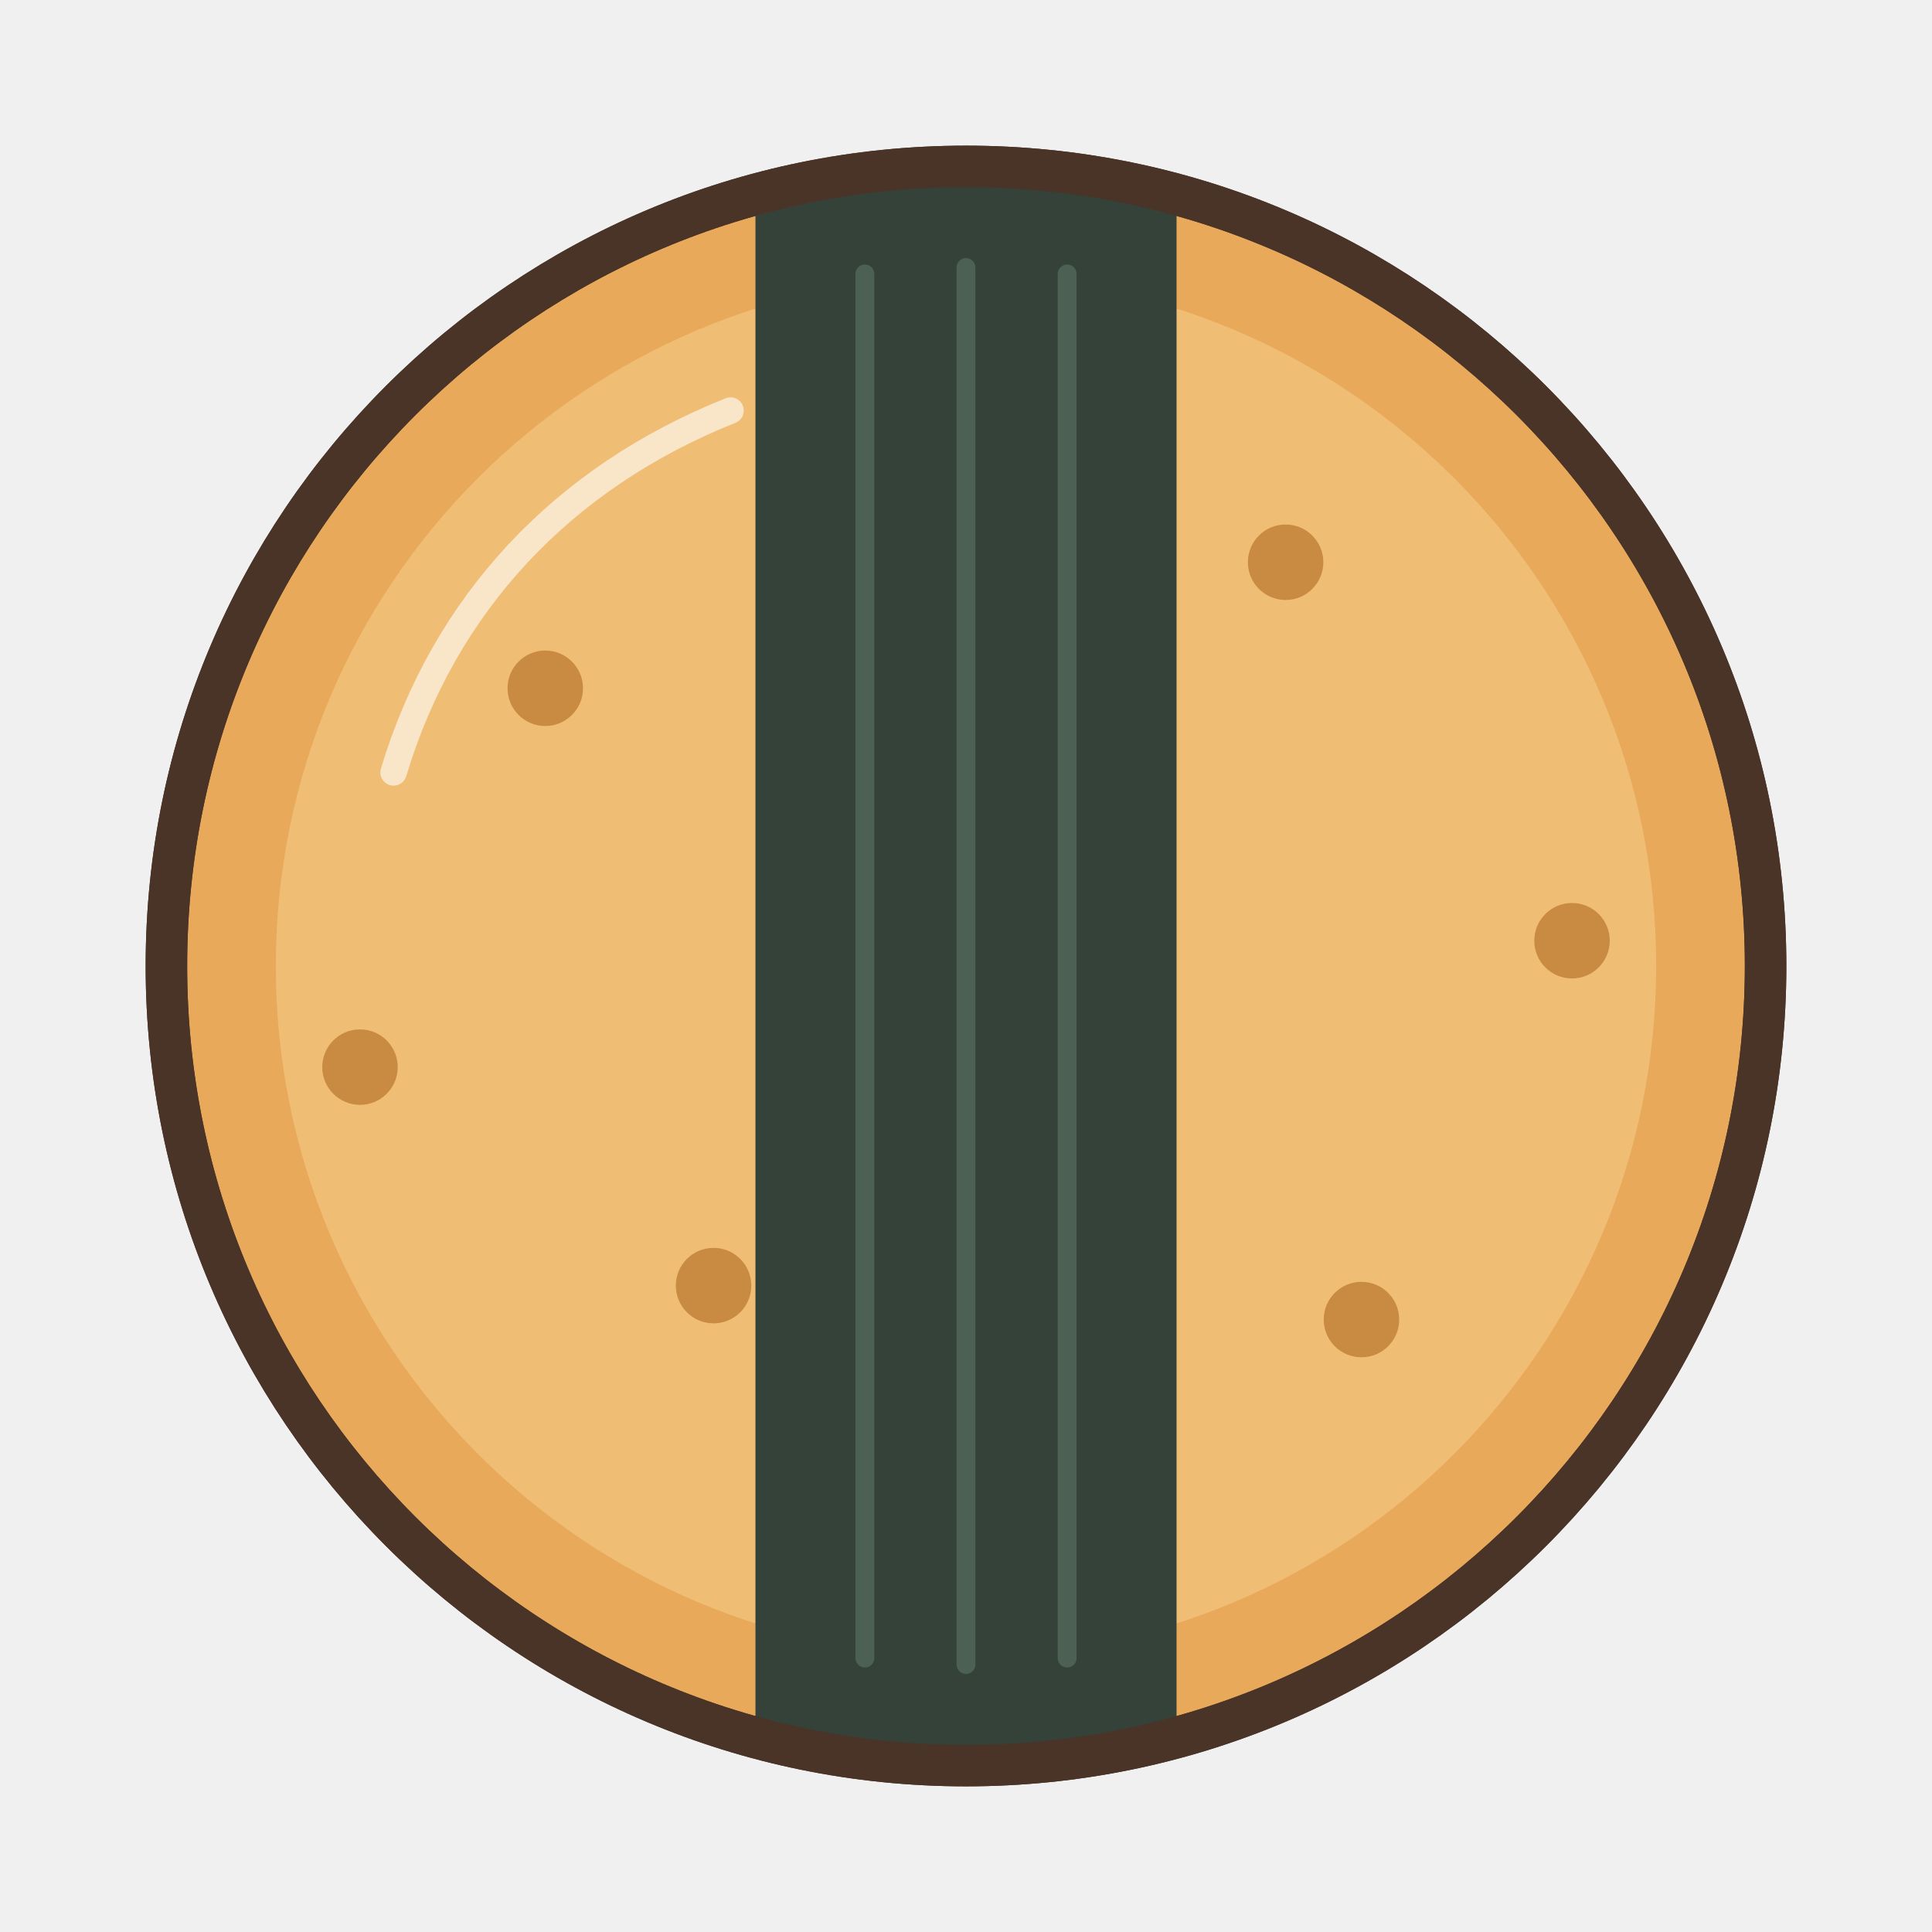
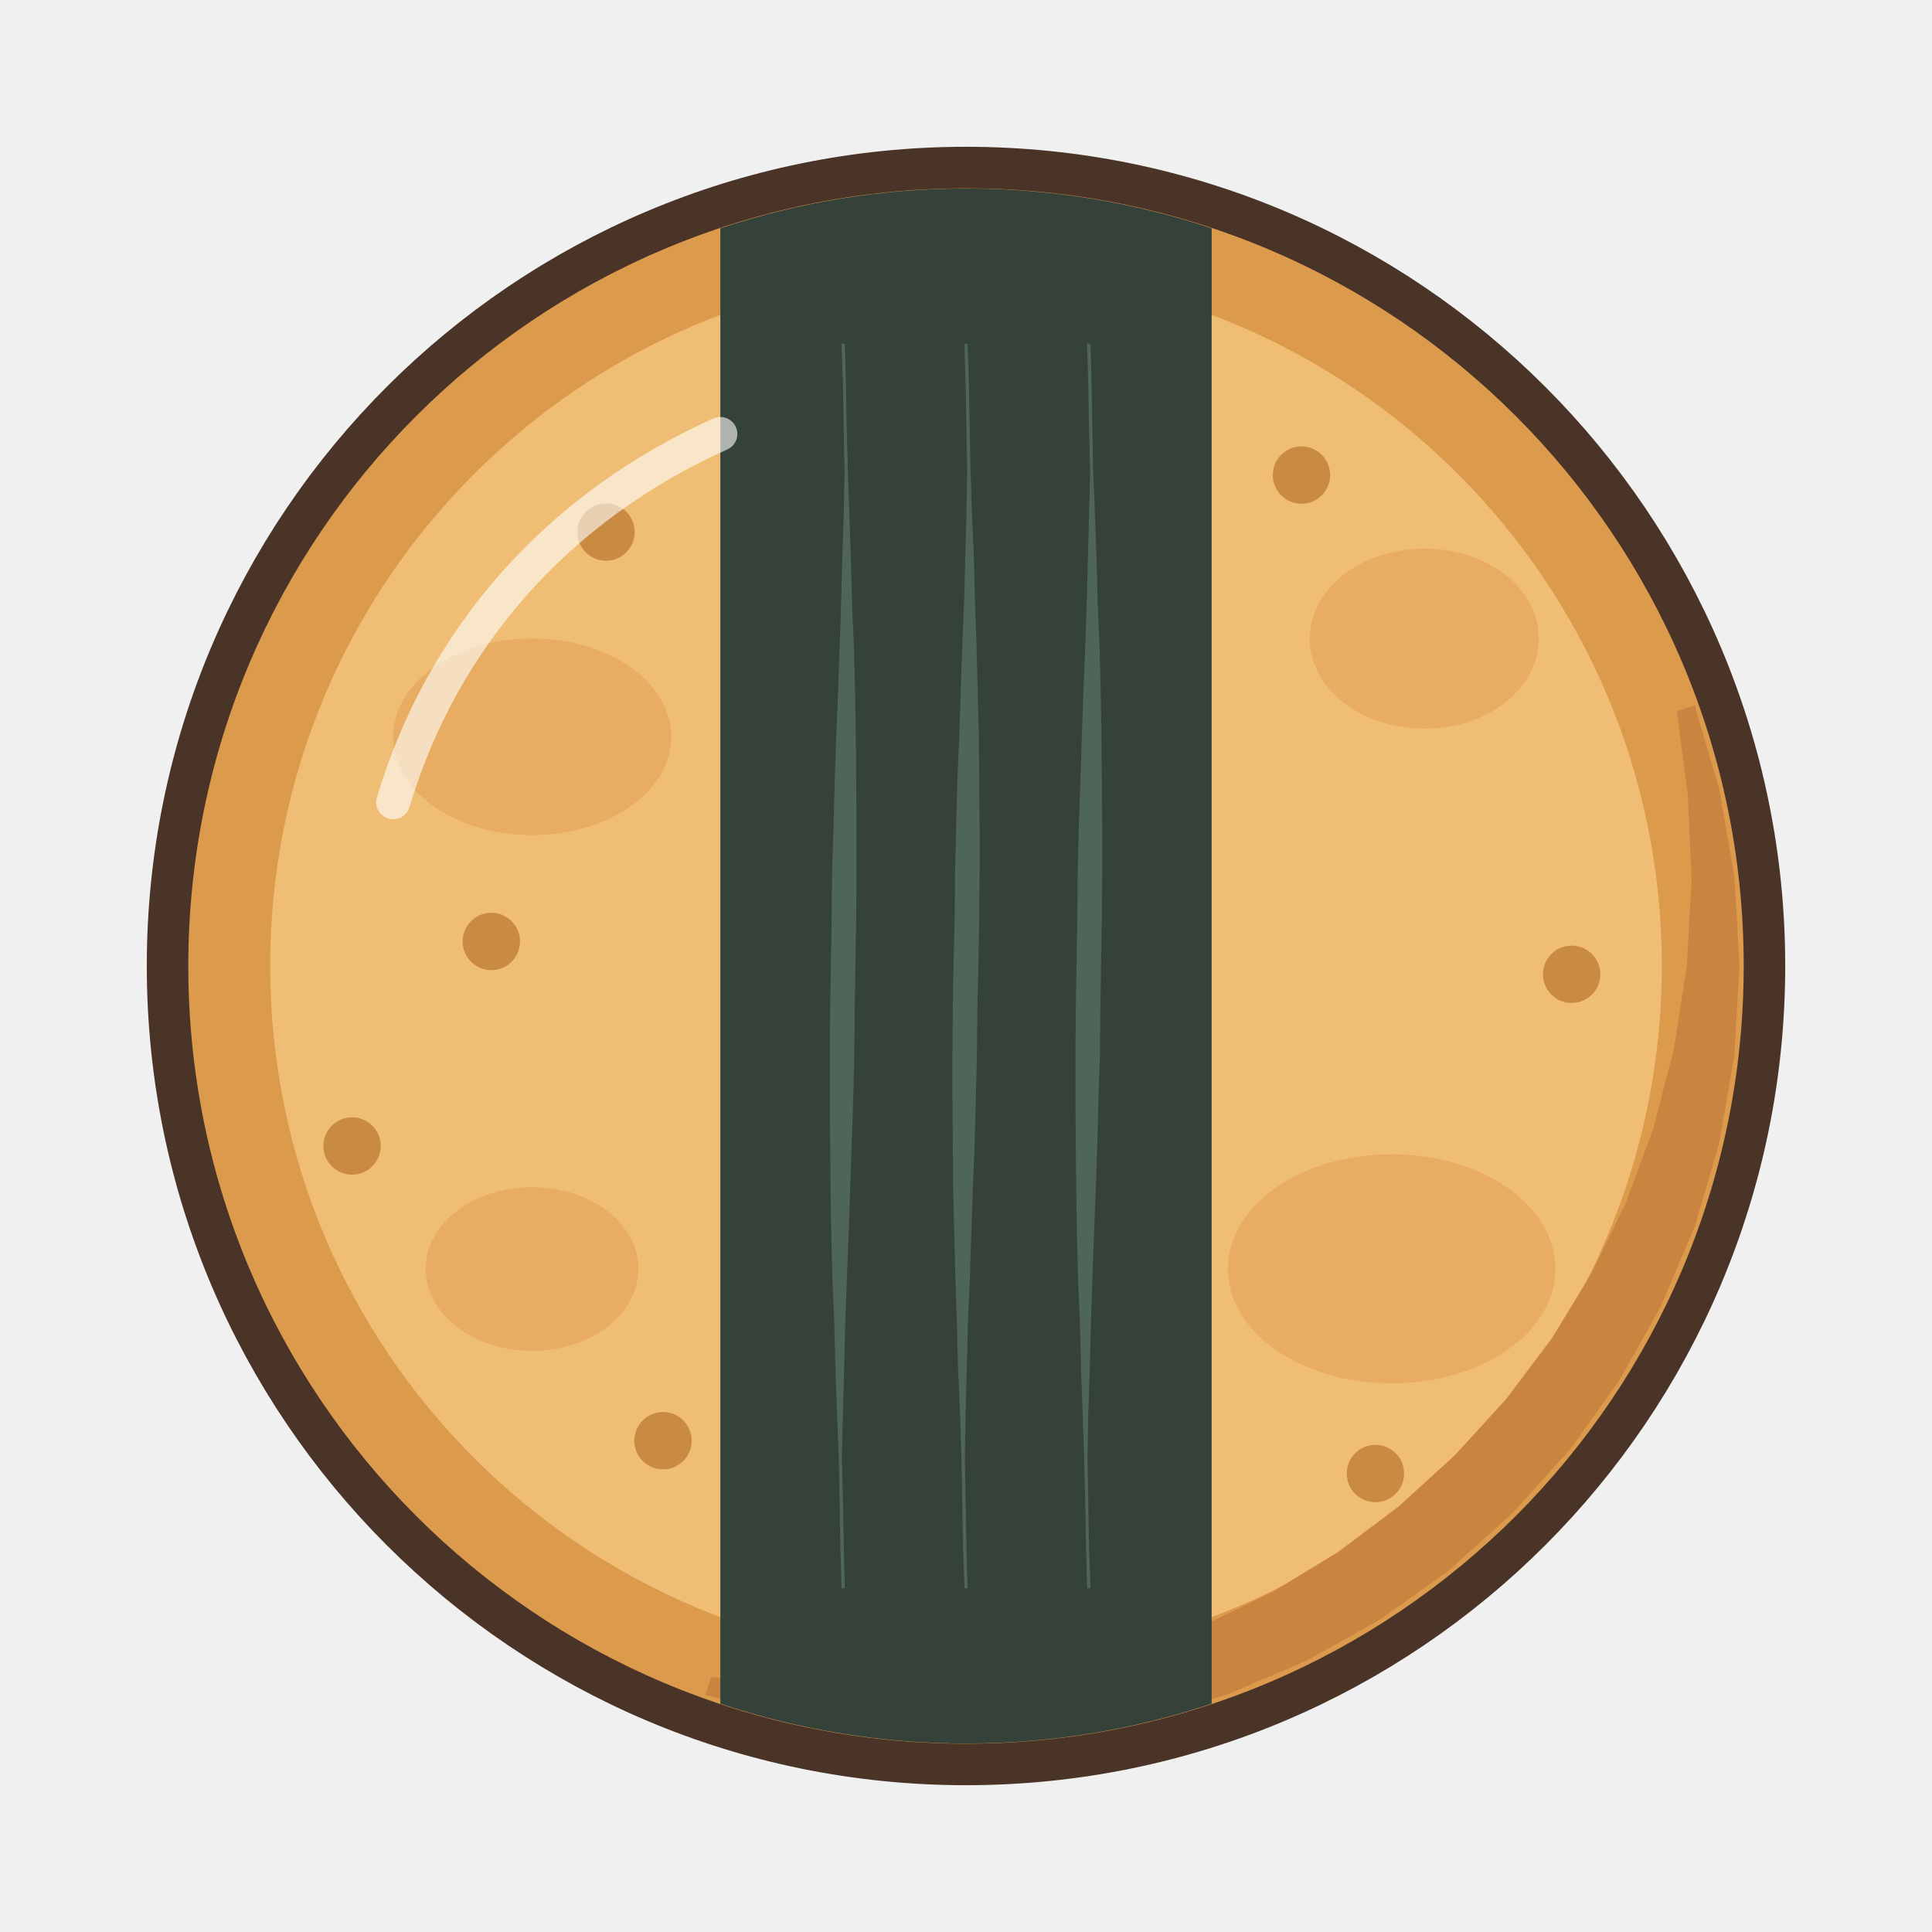
<svg xmlns="http://www.w3.org/2000/svg" viewBox="0 0 512 512" width="512" height="512">
-   <circle cx="256" cy="256" r="211.9" fill="#e8a95b" stroke="#4a3428" stroke-width="11" stroke-linejoin="round" stroke-linecap="round" />
-   <circle cx="256" cy="256" r="182.9" fill="#f0bd75" />
-   <circle cx="144.5" cy="182.4" r="10" fill="#c98a42" />
-   <circle cx="189.1" cy="340.7" r="10" fill="#c98a42" />
-   <circle cx="360.8" cy="349.7" r="10" fill="#c98a42" />
-   <circle cx="340.7" cy="149" r="10" fill="#c98a42" />
-   <circle cx="95.4" cy="282.8" r="10" fill="#c98a42" />
-   <circle cx="416.6" cy="249.3" r="10" fill="#c98a42" />
-   <path d="M200.2 51.6 A211.9 211.9 0 0 1 311.8 51.6 L311.8 460.4 A211.9 211.9 0 0 1 200.2 460.4 Z" fill="#34423a" />
-   <path d="M229.2 72.6 L229.2 439.4" fill="none" stroke="#4d6054" stroke-width="5" stroke-linejoin="round" stroke-linecap="round" />
-   <path d="M256 70.9 L256 441.1" fill="none" stroke="#4d6054" stroke-width="5" stroke-linejoin="round" stroke-linecap="round" />
-   <path d="M282.8 72.6 L282.8 439.4" fill="none" stroke="#4d6054" stroke-width="5" stroke-linejoin="round" stroke-linecap="round" />
-   <circle cx="256" cy="256" r="211.9" fill="none" stroke="#4a3428" stroke-width="11" stroke-linejoin="round" stroke-linecap="round" />
-   <path d="M104.3 204.7 C117.7 160.1 149 126.6 193.6 108.8" fill="none" stroke="#ffffff" stroke-width="7" stroke-linejoin="round" stroke-linecap="round" stroke-opacity="0.6" />
+   <path d="M49.9 256 C49.9 142.2 142.2 49.9 256 49.9 C369.8 49.9 462.1 142.2 462.1 256 C462.1 369.8 369.8 462.1 256 462.1 C142.2 462.1 49.9 369.8 49.9 256 Z" fill="#4a3428" stroke="#4a3428" stroke-width="22" stroke-linejoin="round" stroke-linecap="round" />
+   <path d="M49.9 256 C49.9 142.2 142.2 49.9 256 49.9 C369.8 49.9 462.1 142.2 462.1 256 C462.1 369.8 369.8 462.1 256 462.1 C142.2 462.1 49.9 369.8 49.9 256 Z" fill="#dc9a4c" />
+   <path d="M71.6 256 C71.6 154.2 154.2 71.6 256 71.6 C357.8 71.6 440.4 154.2 440.4 256 C440.4 357.8 357.8 440.4 256 440.4 C154.2 440.4 71.6 357.8 71.6 256 Z" fill="#f0bd75" />
+   <path d="M104.2 195.3 C104.2 180.8 120.6 169.2 141 169.2 C161.4 169.2 177.9 180.8 177.9 195.3 C177.9 209.7 161.4 221.3 141 221.3 C120.6 221.3 104.2 209.7 104.2 195.3 Z" fill="#e8ad62" />
+   <path d="M325.4 336.3 C325.4 319.4 344.8 305.9 368.8 305.9 C392.8 305.9 412.2 319.4 412.2 336.3 C412.2 353.1 392.8 366.6 368.8 366.6 C344.8 366.6 325.4 353.1 325.4 336.3 Z" fill="#e8ad62" />
+   <path d="M112.8 336.3 C112.8 324.3 125.4 314.6 141 314.6 C156.7 314.6 169.2 324.3 169.2 336.3 C169.2 348.2 156.7 358 141 358 C125.4 358 112.8 348.2 112.8 336.3 Z" fill="#e8ad62" />
+   <path d="M347.1 169.2 C347.1 156 360.7 145.4 377.5 145.4 C394.3 145.4 407.8 156 407.8 169.2 C407.8 182.5 394.3 193.1 377.5 193.1 C360.7 193.1 347.1 182.5 347.1 169.2 Z" fill="#e8ad62" />
+   <circle cx="130.2" cy="249.5" r="7.6" fill="#c98a42" />
+   <circle cx="175.7" cy="381.8" r="7.6" fill="#c98a42" />
+   <circle cx="364.5" cy="390.5" r="7.6" fill="#c98a42" />
+   <circle cx="344.9" cy="125.9" r="7.6" fill="#c98a42" />
+   <circle cx="93.3" cy="303.7" r="7.6" fill="#c98a42" />
+   <circle cx="416.5" cy="258.2" r="7.6" fill="#c98a42" />
+   <circle cx="160.6" cy="141" r="7.6" fill="#c98a42" />
+   <path d="M449.1 186.9 L455.6 209 L459.6 232.1 L461 256 L459.6 279.9 L455.6 303 L449.1 325.1 L440.2 346.1 L429.1 365.9 L416 384.2 L400.9 400.9 L384.2 416 L365.9 429.1 L346.1 440.2 L325.1 449.1 L303 455.6 L279.9 459.6 L256 461 L232.1 459.6 L209 455.6 L186.9 449.1 L188.5 444.4 L210.9 447.3 L233.4 448.3 L256 447 L278 443.6 L298.9 438.2 L318.7 430.9 L337.2 421.9 L354.6 411.3 L370.7 399.2 L385.6 385.6 L399.2 370.7 L411.3 354.6 L421.9 337.2 L430.9 318.7 L438.2 298.9 L443.6 278 L447 256 L448.3 233.4 L447.3 210.9 L444.4 188.5 Z" fill="#c98540" />
+   <path d="M190.9 60.5 A206.1 206.1 0 0 1 321.1 60.5 L321.1 451.5 A206.1 206.1 0 0 1 190.9 451.5 Z" fill="#34423a" />
+   <path d="M223 91.1 L223.4 102.3 L223.6 113.7 L223.8 125.1 L223.6 136.6 L223.2 148.2 L222.9 159.9 L222.5 171.6 L222.1 183.4 L221.6 195.3 L221.2 207.2 L220.9 219.1 L220.5 231.2 L220.4 243.1 L220.2 255.1 L220 267.2 L219.9 279.2 L219.9 291.2 L220 303.3 L220.1 315.2 L220.3 327.3 L220.6 339.1 L221.1 351 L221.4 362.8 L221.8 374.5 L222.3 386.3 L222.5 397.9 L222.7 409.5 L223 420.9 L223.9 420.9 L223.6 409.4 L223.4 397.9 L223.1 386.3 L223.4 374.5 L223.7 362.8 L224 351 L224.4 339.2 L224.9 327.3 L225.3 315.3 L225.7 303.3 L226.1 291.4 L226.4 279.3 L226.5 267.3 L226.7 255.2 L226.9 243.2 L227 231.2 L227 219.2 L226.9 207.3 L226.8 195.4 L226.6 183.4 L226.3 171.6 L225.8 159.9 L225.5 148.2 L225.1 136.6 L224.7 125.1 L224.4 113.7 L224.2 102.3 L223.9 91.1 Z" fill="#50655a" />
+   <path d="M255.6 91.1 L255.9 102.3 L256.1 113.7 L256.3 125.1 L256.1 136.6 L255.8 148.2 L255.5 159.9 L255 171.6 L254.6 183.4 L254.2 195.3 L253.7 207.2 L253.4 219.1 L253.1 231.2 L253 243.1 L252.7 255.1 L252.5 267.2 L252.4 279.2 L252.4 291.2 L252.5 303.3 L252.6 315.2 L252.9 327.3 L253.2 339.1 L253.6 351 L253.9 362.8 L254.4 374.5 L254.8 386.3 L255 397.9 L255.2 409.5 L255.6 420.9 L256.4 420.9 L256.1 409.4 L255.9 397.9 L255.7 386.3 L255.9 374.5 L256.2 362.8 L256.5 351 L257 339.2 L257.4 327.3 L257.8 315.3 L258.3 303.3 L258.6 291.4 L258.9 279.3 L259 267.3 L259.3 255.2 L259.5 243.2 L259.6 231.2 L259.6 219.2 L259.5 207.3 L259.4 195.4 L259.1 183.4 L258.8 171.6 L258.4 159.9 L258.1 148.2 L257.6 136.6 L257.2 125.1 L257 113.7 L256.8 102.3 L256.4 91.1 Z" fill="#50655a" />
+   <path d="M288.1 91.1 L288.4 102.3 L288.6 113.7 L288.9 125.1 L288.6 136.6 L288.3 148.2 L288 159.9 L287.6 171.6 L287.1 183.4 L286.7 195.3 L286.3 207.2 L285.9 219.1 L285.6 231.2 L285.5 243.1 L285.3 255.1 L285.1 267.2 L285 279.2 L285 291.2 L285.1 303.3 L285.2 315.2 L285.4 327.3 L285.7 339.1 L286.2 351 L286.5 362.8 L286.9 374.5 L287.3 386.3 L287.6 397.9 L287.8 409.5 L288.1 420.9 L289 420.9 L288.6 409.4 L288.4 397.9 L288.2 386.3 L288.4 374.5 L288.8 362.8 L289.1 351 L289.5 339.2 L289.9 327.3 L290.4 315.3 L290.8 303.3 L291.1 291.4 L291.5 279.3 L291.6 267.3 L291.8 255.2 L292 243.2 L292.1 231.2 L292.1 219.2 L292 207.3 L291.9 195.4 L291.7 183.4 L291.4 171.6 L290.9 159.9 L290.6 148.2 L290.2 136.6 L289.7 125.1 L289.5 113.7 L289.3 102.3 L289 91.1 Z" fill="#50655a" />
+   <path d="M104.2 212.6 C117.2 169.2 147.5 134.5 190.9 115" fill="none" stroke="#ffffff" stroke-width="9" stroke-linejoin="round" stroke-linecap="round" stroke-opacity="0.6" />
</svg>
